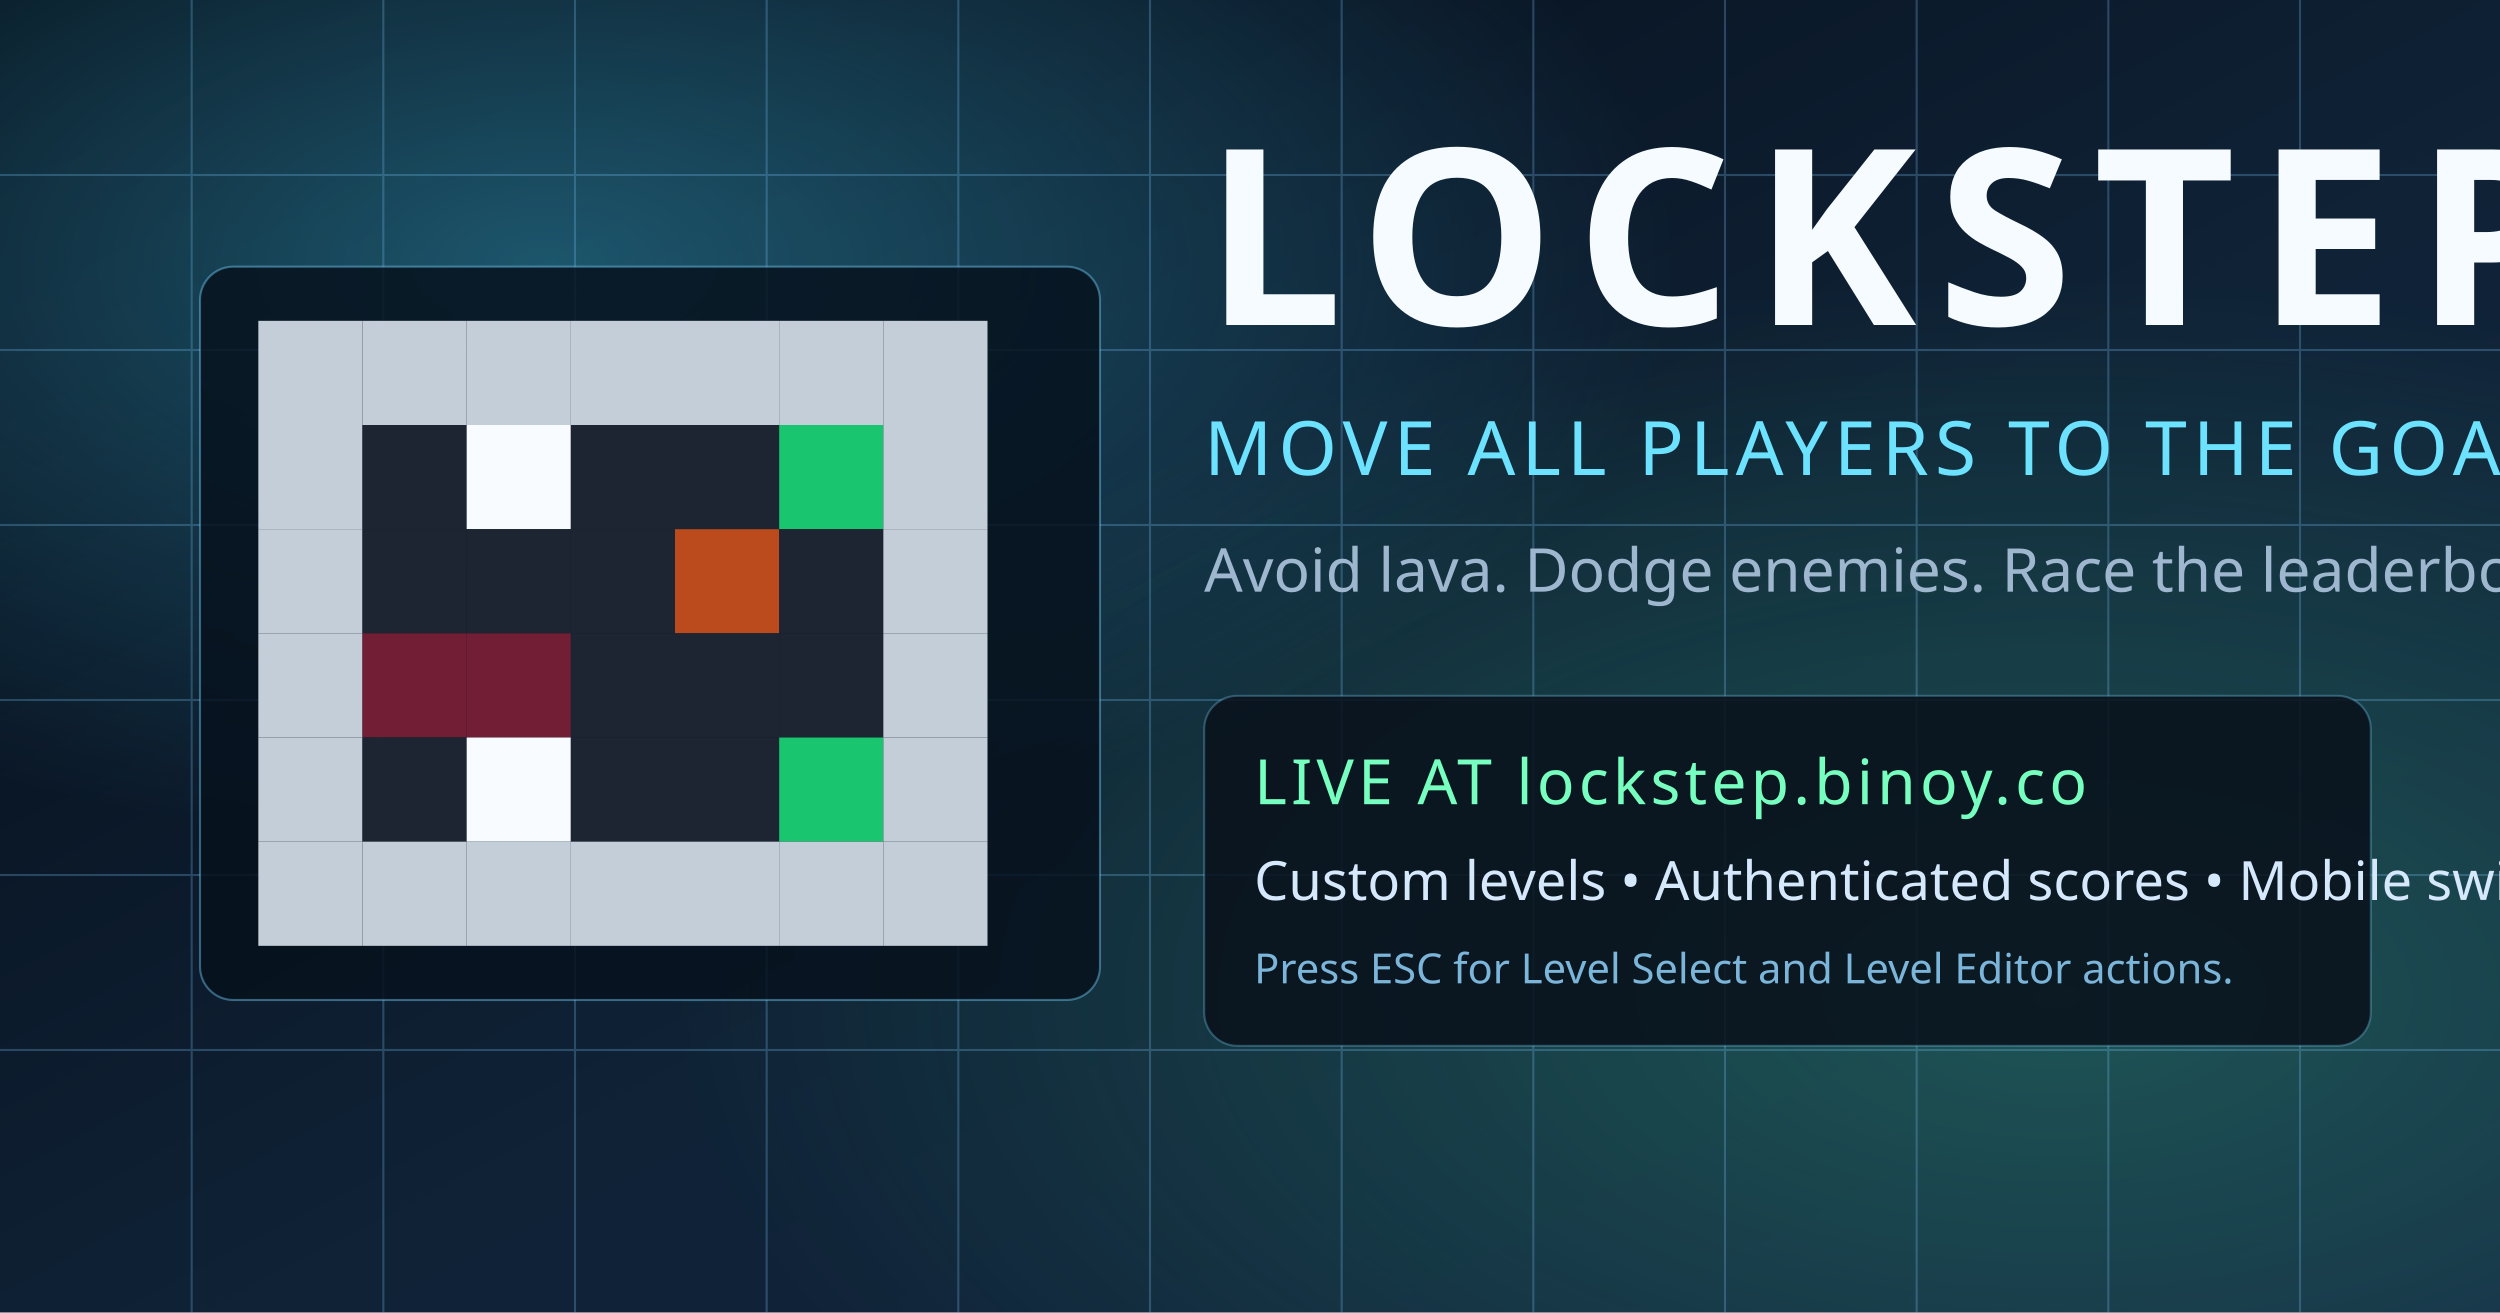
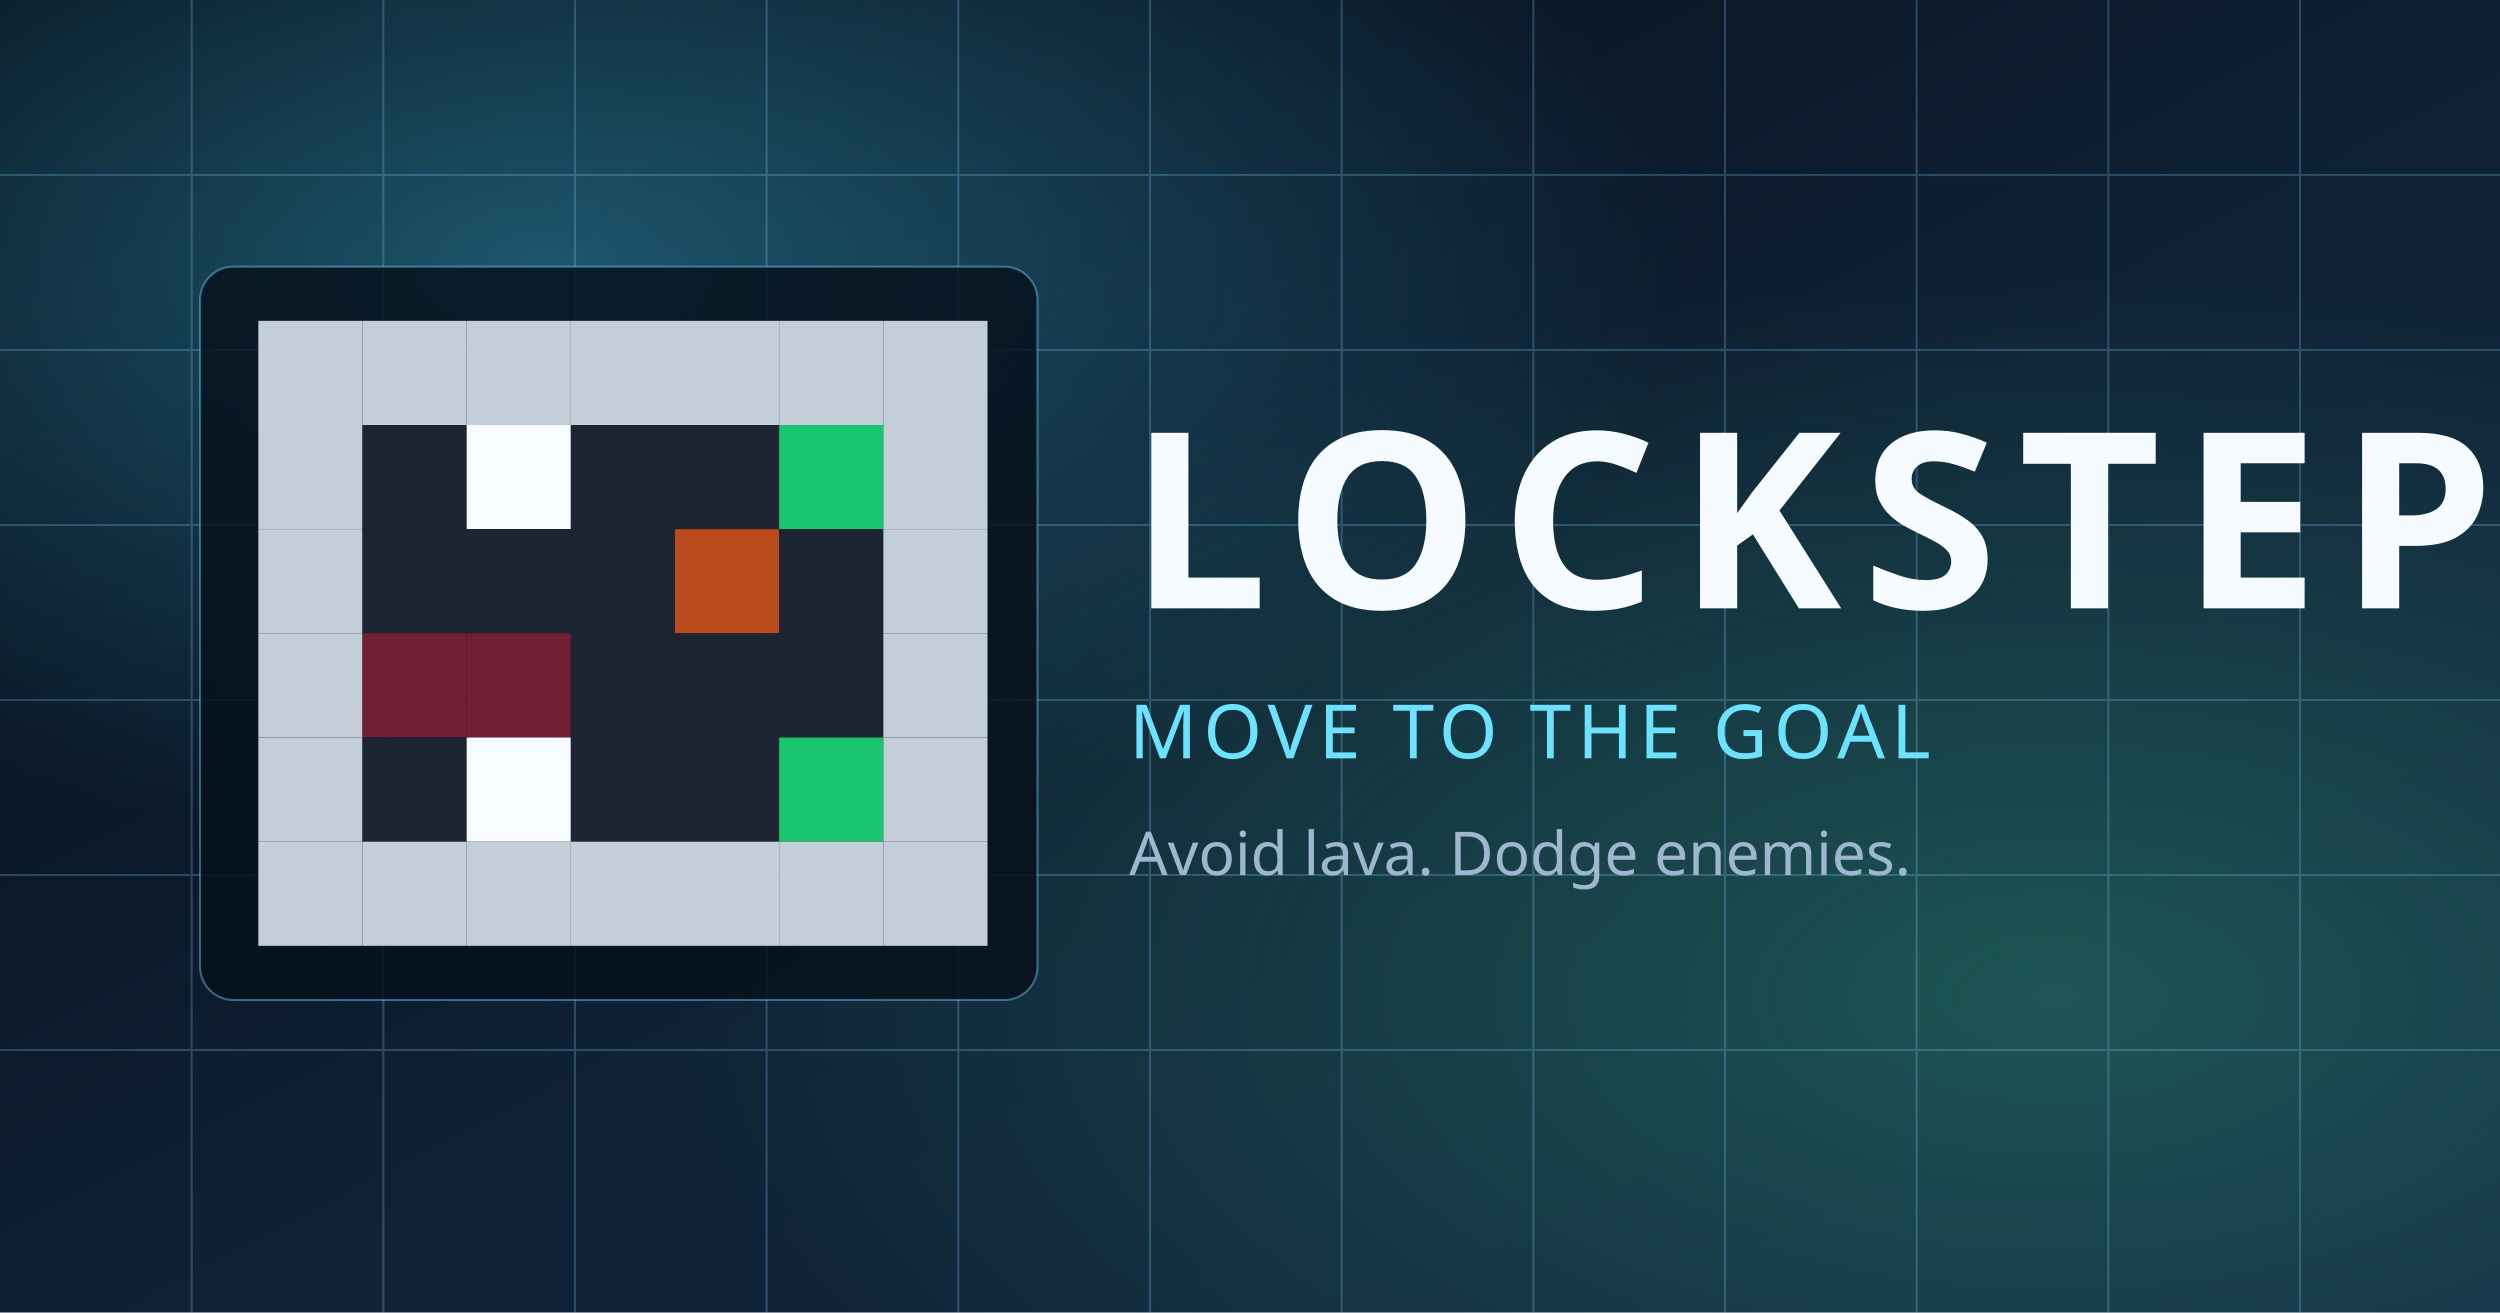
<svg xmlns="http://www.w3.org/2000/svg" width="1200" height="630" viewBox="0 0 1200 630" role="img" aria-labelledby="title desc">
  <defs>
    <linearGradient id="bg" x1="0" y1="0" x2="1" y2="1">
      <stop offset="0%" stop-color="#040913" />
      <stop offset="55%" stop-color="#0f2236" />
      <stop offset="100%" stop-color="#12213f" />
    </linearGradient>
    <radialGradient id="glowA" cx="22%" cy="20%" r="45%">
      <stop offset="0%" stop-color="#45d8ff" stop-opacity="0.34" />
      <stop offset="100%" stop-color="#45d8ff" stop-opacity="0" />
    </radialGradient>
    <radialGradient id="glowB" cx="82%" cy="76%" r="55%">
      <stop offset="0%" stop-color="#46f8a7" stop-opacity="0.24" />
      <stop offset="100%" stop-color="#46f8a7" stop-opacity="0" />
    </radialGradient>
  </defs>
  <rect width="1200" height="630" fill="url(#bg)" />
  <rect width="1200" height="630" fill="url(#glowA)" />
  <rect width="1200" height="630" fill="url(#glowB)" />
  <g opacity="0.26" stroke="#7bc8ff" stroke-width="1">
    <path d="M0 84h1200M0 168h1200M0 252h1200M0 336h1200M0 420h1200M0 504h1200" />
    <path d="M92 0v630M184 0v630M276 0v630M368 0v630M460 0v630M552 0v630M644 0v630M736 0v630M828 0v630M920 0v630M1012 0v630M1104 0v630" />
  </g>
  <g transform="translate(96 128)">
-     <rect width="432" height="352" rx="16" fill="#07111d" fill-opacity="0.84" stroke="#77d4ff" stroke-opacity="0.42" />
+     <rect width="402" height="352" rx="16" fill="#07111d" fill-opacity="0.84" stroke="#77d4ff" stroke-opacity="0.42" />
    <g transform="translate(28 26)">
      <rect x="0" y="0" width="50" height="50" fill="#c4ced8" />
      <rect x="50" y="0" width="50" height="50" fill="#c4ced8" />
      <rect x="100" y="0" width="50" height="50" fill="#c4ced8" />
      <rect x="150" y="0" width="50" height="50" fill="#c4ced8" />
      <rect x="200" y="0" width="50" height="50" fill="#c4ced8" />
      <rect x="250" y="0" width="50" height="50" fill="#c4ced8" />
      <rect x="300" y="0" width="50" height="50" fill="#c4ced8" />
      <rect x="0" y="50" width="50" height="50" fill="#c4ced8" />
      <rect x="50" y="50" width="50" height="50" fill="#1d2532" />
      <rect x="100" y="50" width="50" height="50" fill="#f8fbff" />
      <rect x="150" y="50" width="50" height="50" fill="#1d2532" />
      <rect x="200" y="50" width="50" height="50" fill="#1d2532" />
      <rect x="250" y="50" width="50" height="50" fill="#19c56e" />
      <rect x="300" y="50" width="50" height="50" fill="#c4ced8" />
      <rect x="0" y="100" width="50" height="50" fill="#c4ced8" />
      <rect x="50" y="100" width="50" height="50" fill="#1d2532" />
      <rect x="100" y="100" width="50" height="50" fill="#1d2532" />
      <rect x="150" y="100" width="50" height="50" fill="#1d2532" />
      <rect x="200" y="100" width="50" height="50" fill="#bb4b1d" />
      <rect x="250" y="100" width="50" height="50" fill="#1d2532" />
      <rect x="300" y="100" width="50" height="50" fill="#c4ced8" />
      <rect x="0" y="150" width="50" height="50" fill="#c4ced8" />
      <rect x="50" y="150" width="50" height="50" fill="#721f36" />
      <rect x="100" y="150" width="50" height="50" fill="#721f36" />
      <rect x="150" y="150" width="50" height="50" fill="#1d2532" />
      <rect x="200" y="150" width="50" height="50" fill="#1d2532" />
      <rect x="250" y="150" width="50" height="50" fill="#1d2532" />
      <rect x="300" y="150" width="50" height="50" fill="#c4ced8" />
      <rect x="0" y="200" width="50" height="50" fill="#c4ced8" />
      <rect x="50" y="200" width="50" height="50" fill="#1d2532" />
      <rect x="100" y="200" width="50" height="50" fill="#f8fbff" />
      <rect x="150" y="200" width="50" height="50" fill="#1d2532" />
      <rect x="200" y="200" width="50" height="50" fill="#1d2532" />
      <rect x="250" y="200" width="50" height="50" fill="#19c56e" />
      <rect x="300" y="200" width="50" height="50" fill="#c4ced8" />
      <rect x="0" y="250" width="50" height="50" fill="#c4ced8" />
      <rect x="50" y="250" width="50" height="50" fill="#c4ced8" />
      <rect x="100" y="250" width="50" height="50" fill="#c4ced8" />
      <rect x="150" y="250" width="50" height="50" fill="#c4ced8" />
      <rect x="200" y="250" width="50" height="50" fill="#c4ced8" />
      <rect x="250" y="250" width="50" height="50" fill="#c4ced8" />
      <rect x="300" y="250" width="50" height="50" fill="#c4ced8" />
    </g>
  </g>
-   <g transform="translate(578 156)">
+   <g transform="translate(542 292)">
    <text x="0" y="0" fill="#f5fbff" font-size="118" font-family="Trebuchet MS, Segoe UI, sans-serif" font-weight="700" letter-spacing="10">LOCKSTEP</text>
-     <text x="0" y="72" fill="#6ce2ff" font-size="36" font-family="Trebuchet MS, Segoe UI, sans-serif" letter-spacing="3">MOVE ALL PLAYERS TO THE GOAL</text>
-     <text x="0" y="128" fill="#9eb7cf" font-size="29" font-family="Trebuchet MS, Segoe UI, sans-serif">Avoid lava. Dodge enemies. Race the leaderboard.</text>
-     <g transform="translate(0 178)">
-       <rect x="0" y="0" width="560" height="168" rx="16" fill="#09111b" fill-opacity="0.86" stroke="#7fd7ff" stroke-opacity="0.3" />
-       <text x="24" y="52" fill="#76ffbe" font-size="30" font-family="Trebuchet MS, Segoe UI, sans-serif" letter-spacing="2">LIVE AT lockstep.binoy.co</text>
-       <text x="24" y="98" fill="#d6e8fb" font-size="26" font-family="Trebuchet MS, Segoe UI, sans-serif">Custom levels • Authenticated scores • Mobile swipe controls</text>
-       <text x="24" y="138" fill="#7cb5da" font-size="20" font-family="Trebuchet MS, Segoe UI, sans-serif">Press ESC for Level Select and Level Editor actions.</text>
-     </g>
+     <text x="0" y="72" fill="#6ce2ff" font-size="36" font-family="Trebuchet MS, Segoe UI, sans-serif" letter-spacing="3">MOVE TO THE GOAL</text>
+     <text x="0" y="128" fill="#9eb7cf" font-size="29" font-family="Trebuchet MS, Segoe UI, sans-serif">Avoid lava. Dodge enemies.</text>
  </g>
</svg>
